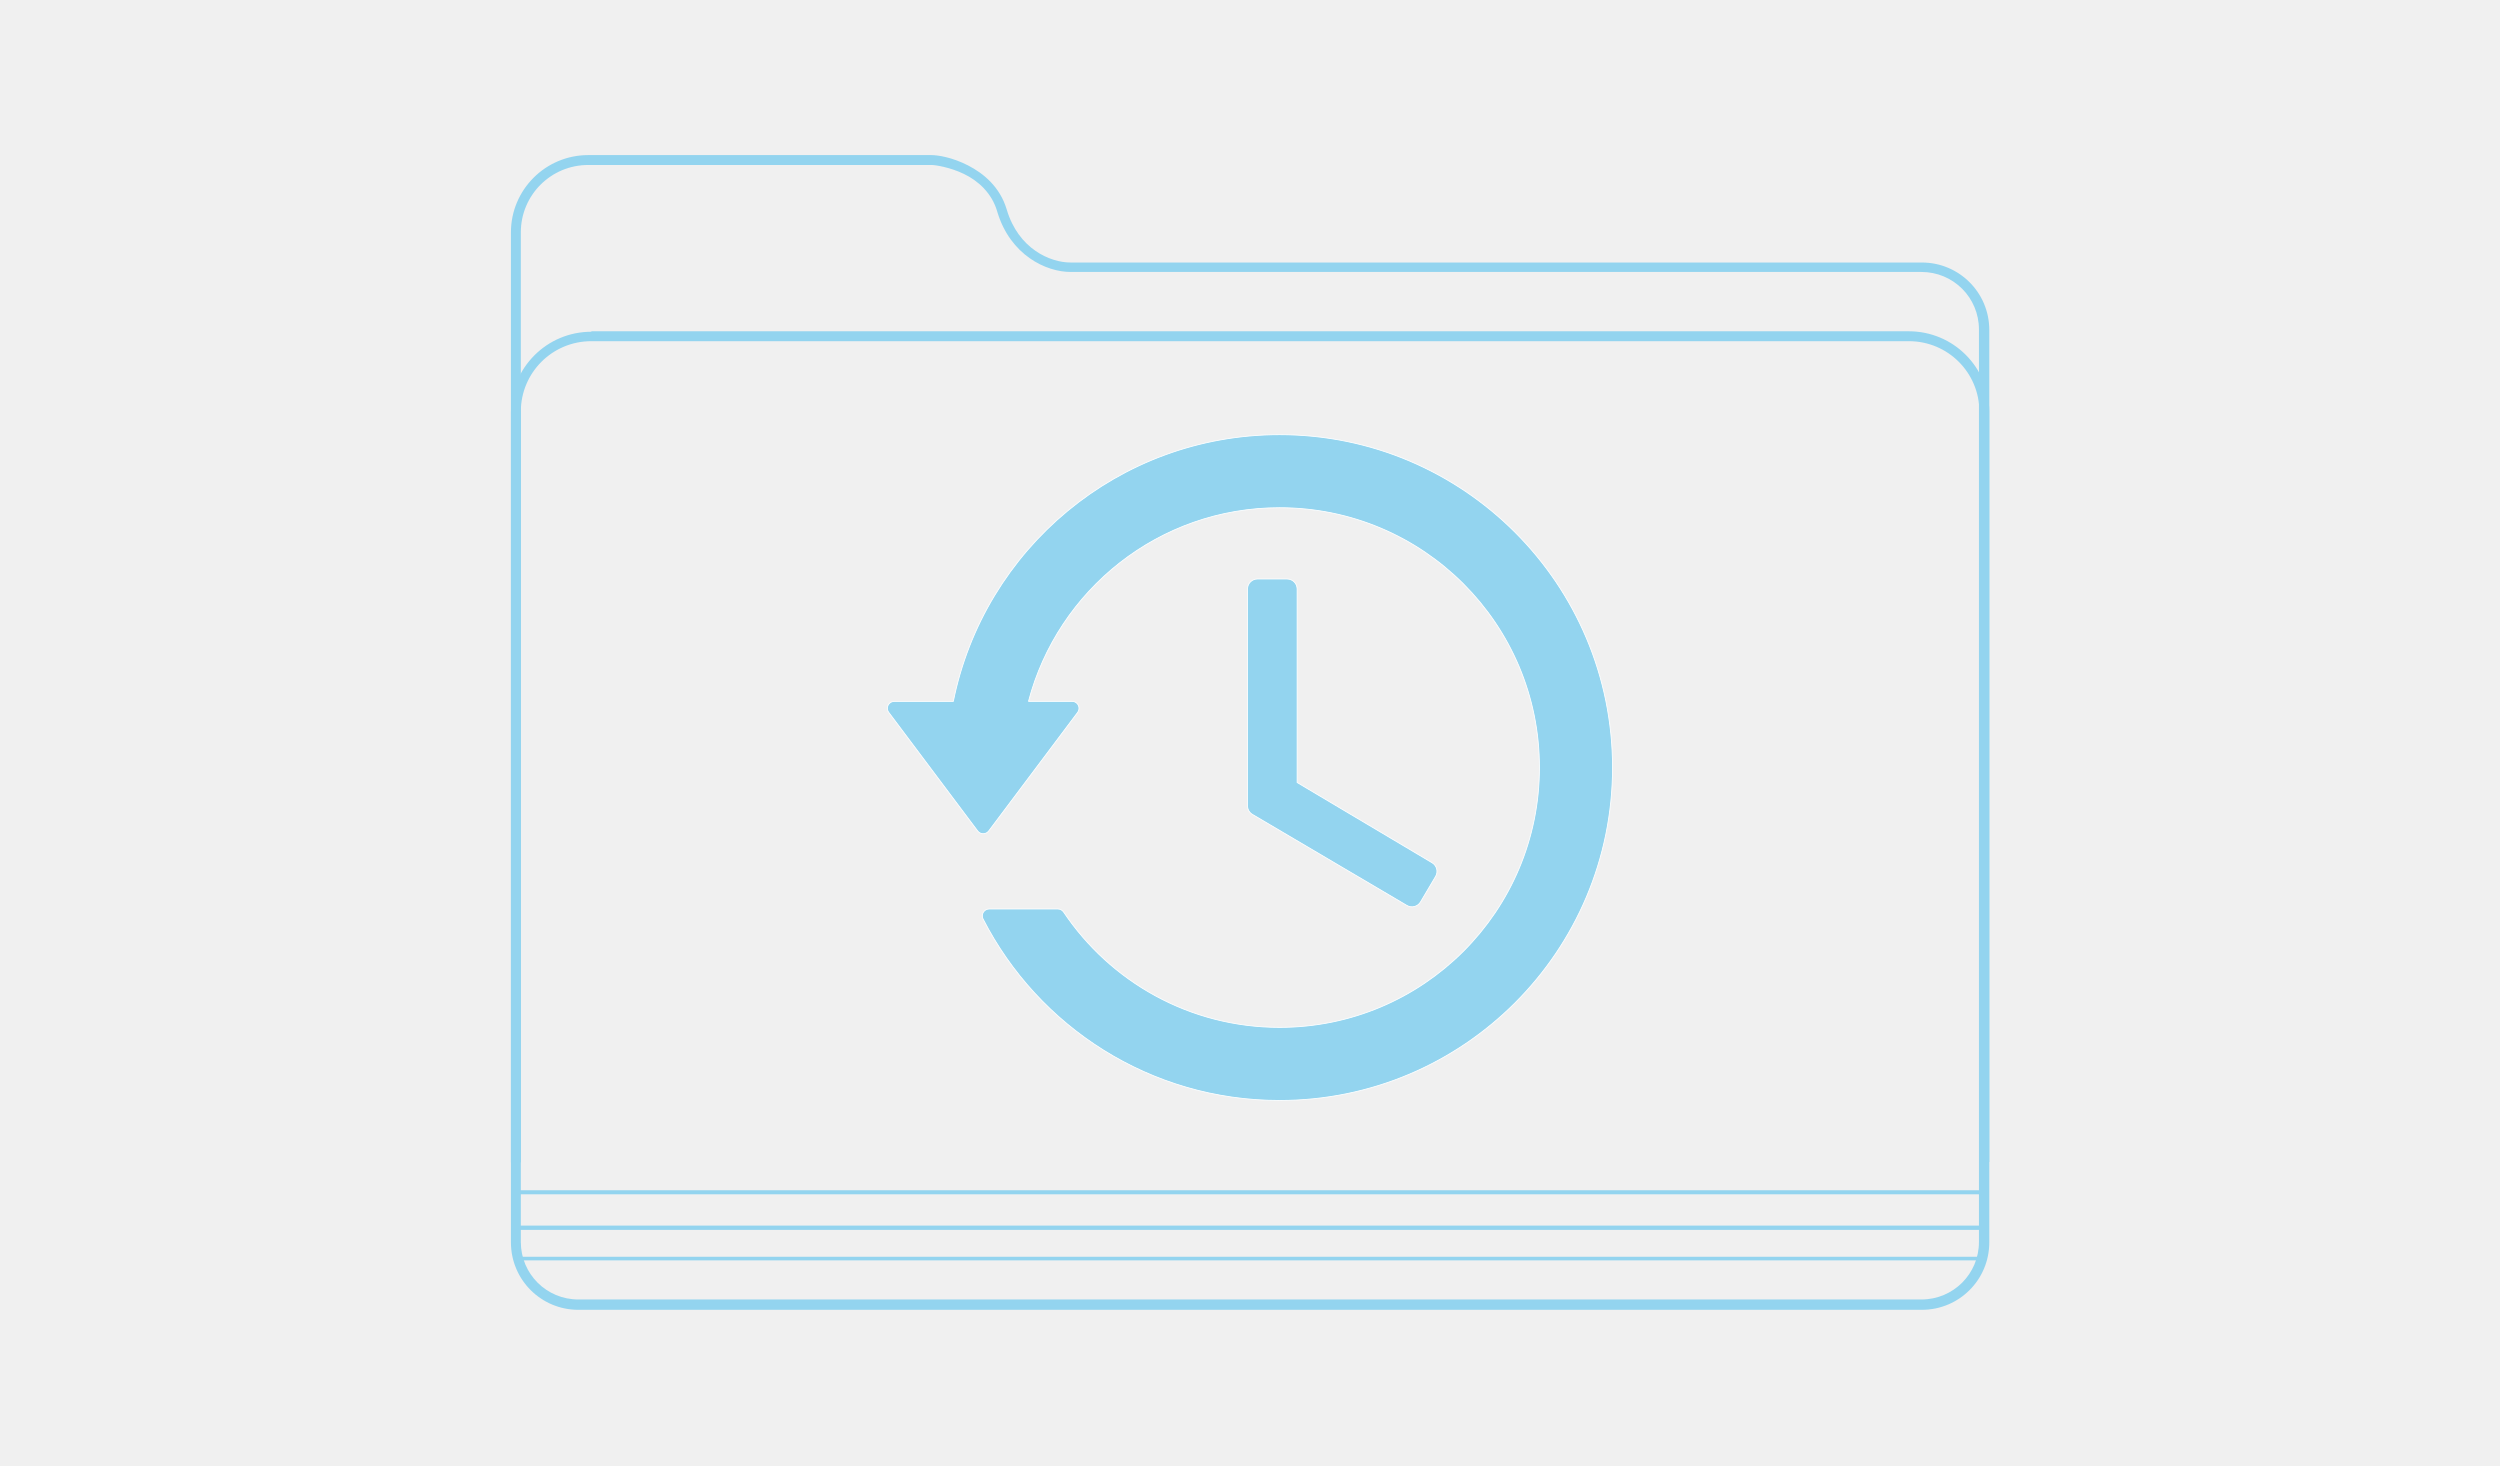
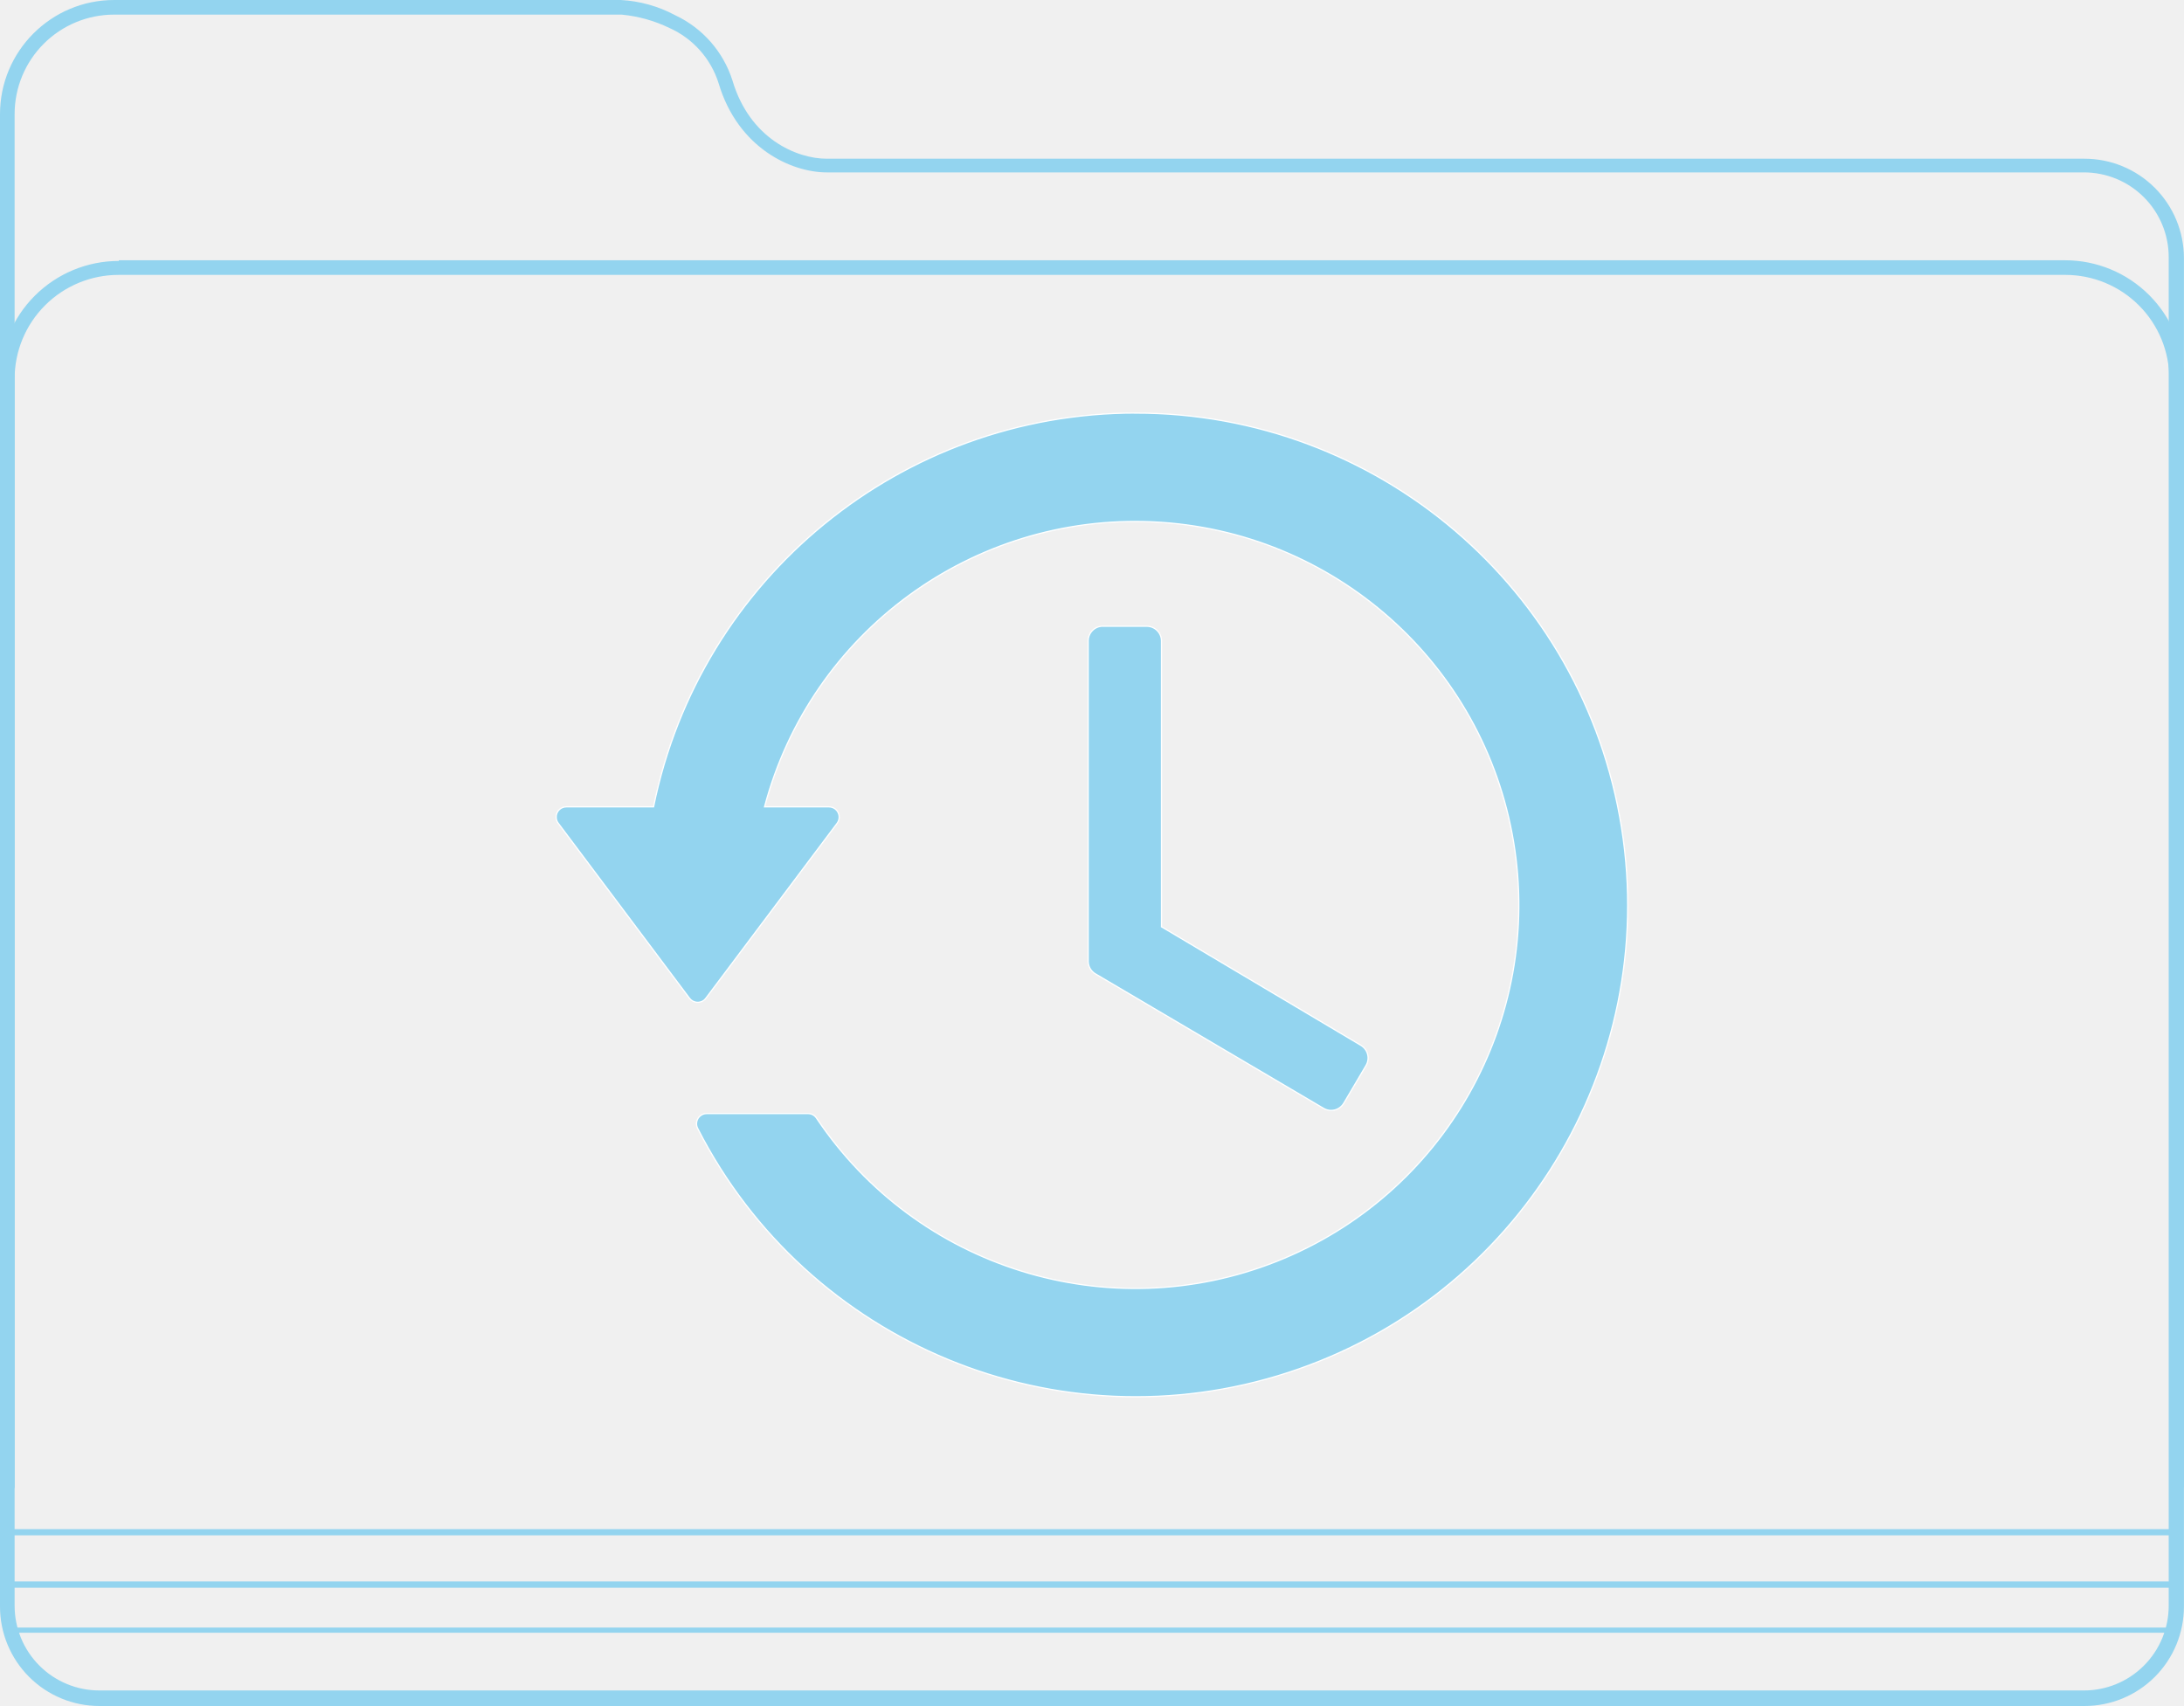
- <svg xmlns="http://www.w3.org/2000/svg" version="1.1" id="svg9136" x="0px" y="0px" viewBox="0 0 598.9 351" style="enable-background:new 0 0 598.9 351;" xml:space="preserve">
-   <style type="text/css">
- 	.st0{fill:#93D4EF;}
- 	.st1{fill:#93D4EF;stroke:#FFFFFF;stroke-width:2.692;stroke-miterlimit:1.114;}
- </style>
-   <g id="layer1" transform="translate(9.201172,-238.9494)">
-     <g id="g5316" transform="matrix(0.06841316,0,0,0.06841316,13.37323,279.0199)">
- 	</g>
-     <g id="g4558" transform="matrix(1.076787,0,0,1.076787,33.08438,-35.30396)">
-       <path id="path7905" class="st0" d="M91.6,289.2c-9.5,0-17.2,7.7-17.2,17.2v21.7v6.3v196.7    c0,8.3,6.7,15,15,15h298.9c8.3,0,15-6.7,15-15v-203c0-8.3-6.7-15-15-15H202.9h-4c-4.5,0-11.6-3-14.2-11.8c-1.5-5-5.1-8-8.6-9.8    c-3.5-1.8-6.7-2.3-8.2-2.3c-20.6,0-58.2,0-75.3,0L91.6,289.2z M91.6,291.4c16.7,0,55.4,0,76.4,0c0.8,0,4.1,0.5,7.2,2    s6.2,4.2,7.4,8.4c2.9,9.7,10.9,13.4,16.3,13.4h4h185.3c7.1,0,12.8,5.7,12.8,12.8v203c0,7.1-5.7,12.8-12.8,12.8H89.4    c-7.1,0-12.8-5.7-12.8-12.8V334.4v-6.3v-21.7C76.6,298.1,83.3,291.4,91.6,291.4L91.6,291.4z" />
-       <path id="path7907" class="st0" d="M92.3,328.5c-9.9,0-17.9,8-17.9,17.9v27.8v120.3v18.8h2.2    v-18.8V374.1v-27.8c0-8.7,7-15.7,15.7-15.7h293.1c8.7,0,15.7,7,15.7,15.7v27.8v120.3v18.8h2.2v-18.8V374.1v-27.8    c0-9.9-8-17.9-17.9-17.9H92.3z" />
-       <path id="rect7909" class="st0" d="M75.1,519.5v0.4v8.3h327.5v-8.7H75.1z M75.9,520.4h325.8v7    H75.9V520.4z" />
-       <g id="g4927" transform="matrix(0.06841316,0,0,0.06841316,13.37323,278.9441)">
+ <svg xmlns="http://www.w3.org/2000/svg" id="svg9136" viewBox="0 0 354.16 276.63">
+   <g id="layer1">
+     <g id="g4558">
+       <path id="path7905" d="M140.92,37.15A18.52,18.52,0,0,0,122.4,55.67v242a16.12,16.12,0,0,0,16.15,16.15H460.4a16.12,16.12,0,0,0,16.15-16.15V79A16.12,16.12,0,0,0,460.4,62.89H256.46c-4.85,0-12.49-3.23-15.29-12.71a17.57,17.57,0,0,0-9.26-10.55,21.12,21.12,0,0,0-8.83-2.48H140.92Zm0,2.37h82.27a22.64,22.64,0,0,1,7.75,2.16,14.63,14.63,0,0,1,8,9c3.12,10.45,11.73,14.43,17.55,14.43H460.29a13.74,13.74,0,0,1,13.79,13.78V297.52a13.74,13.74,0,0,1-13.79,13.78H138.55a13.74,13.74,0,0,1-13.78-13.78V55.67a16.13,16.13,0,0,1,16.15-16.15Z" transform="translate(-122.4 -37.15)" style="fill:#93d4ef" />
+       <path id="path7907" d="M141.67,79.47A19.26,19.26,0,0,0,122.4,98.75V278.46h2.37V98.64a16.86,16.86,0,0,1,16.9-16.91H457.28a16.86,16.86,0,0,1,16.9,16.91V278.35h2.37V98.64a19.26,19.26,0,0,0-19.27-19.28H141.67Z" transform="translate(-122.4 -37.15)" style="fill:#93d4ef" />
+       <path id="rect7909" d="M123.15,285.14v9.37H475.8v-9.37Zm.86,1H474.83v7.53H124Z" transform="translate(-122.4 -37.15)" style="fill:#93d4ef" />
+       <g id="g4927">
        <g id="g4925">
-           <path id="path4921" class="st1" d="M3391.7,1059.1c-523.9,0-961.1,372.6-1061,867.4h-192      c-12.4,0-22.4,10-22.4,22.4c0,4.8,1.6,9.6,4.5,13.4l289.1,385.5c7.4,9.9,21.5,11.9,31.4,4.5c1.7-1.3,3.2-2.8,4.5-4.5      l289.1-385.5c7.4-9.9,5.4-24-4.5-31.4c-3.9-2.9-8.6-4.5-13.4-4.5h-141.9c95.3-362.3,424.2-629.8,816.6-629.8      c467,0,845,378,845,845s-378,845-845,845c-292.9,0-550.7-148.9-702.4-375.1c-4.2-6.2-11.1-9.9-18.6-9.9h-223.3      c-12.4,0-22.4,10-22.4,22.4c0,3.5,0.8,7,2.5,10.2c179.3,350.3,543.9,590,964.3,590c597.6,0,1082.6-485,1082.6-1082.6      C4474.3,1544.1,3989.4,1059.1,3391.7,1059.1z" />
-           <path id="polygon4923" class="st1" d="M3319.8,1528.4c-17.9,0-32.4,14.5-32.4,32.4v705.3      c0,11.5,6.1,22.1,16,27.9l502.2,296c15.4,9.1,35.3,4,44.4-11.4l49-83c9.1-15.4,4-35.2-11.3-44.3l-439-261v-629.4      c0-17.9-14.5-32.4-32.4-32.4H3319.8z" />
+           <path id="path4921" d="M306.54,104.13A79.79,79.79,0,0,0,228.38,168H214.24a1.64,1.64,0,0,0-1.65,1.65,1.62,1.62,0,0,0,.33,1l21.29,28.39a1.67,1.67,0,0,0,2.32.34,2.13,2.13,0,0,0,.33-.34l21.3-28.39a1.67,1.67,0,0,0-.34-2.32,1.65,1.65,0,0,0-1-.33H246.38a62.19,62.19,0,1,1,8.42,50.47,1.65,1.65,0,0,0-1.37-.73H237a1.65,1.65,0,0,0-1.65,1.65,1.63,1.63,0,0,0,.18.75,79.76,79.76,0,1,0,71-116Z" transform="translate(-122.4 -37.15)" style="fill:#93d4ef;stroke:#fff;stroke-miterlimit:10;stroke-width:0.198px" />
+           <path id="polygon4923" d="M301.24,138.7a2.38,2.38,0,0,0-2.38,2.39v52a2.38,2.38,0,0,0,1.18,2l37,21.81a2.39,2.39,0,0,0,3.27-.84l3.61-6.12a2.38,2.38,0,0,0-.83-3.26l-32.34-19.23V141.1a2.39,2.39,0,0,0-2.39-2.39h-7.11Z" transform="translate(-122.4 -37.15)" style="fill:#93d4ef;stroke:#fff;stroke-miterlimit:10;stroke-width:0.198px" />
        </g>
      </g>
-       <path id="rect5420" class="st0" d="M75.1,527.4v0.4v7.3h327.5v-7.7H75.1z M75.9,528.3h325.8v6    H75.9V528.3z" />
+       <path id="rect5420" d="M123.15,293.64v8.3H475.8v-8.3Zm.86,1H474.83v6.46H124Z" transform="translate(-122.4 -37.15)" style="fill:#93d4ef" />
    </g>
  </g>
</svg>
